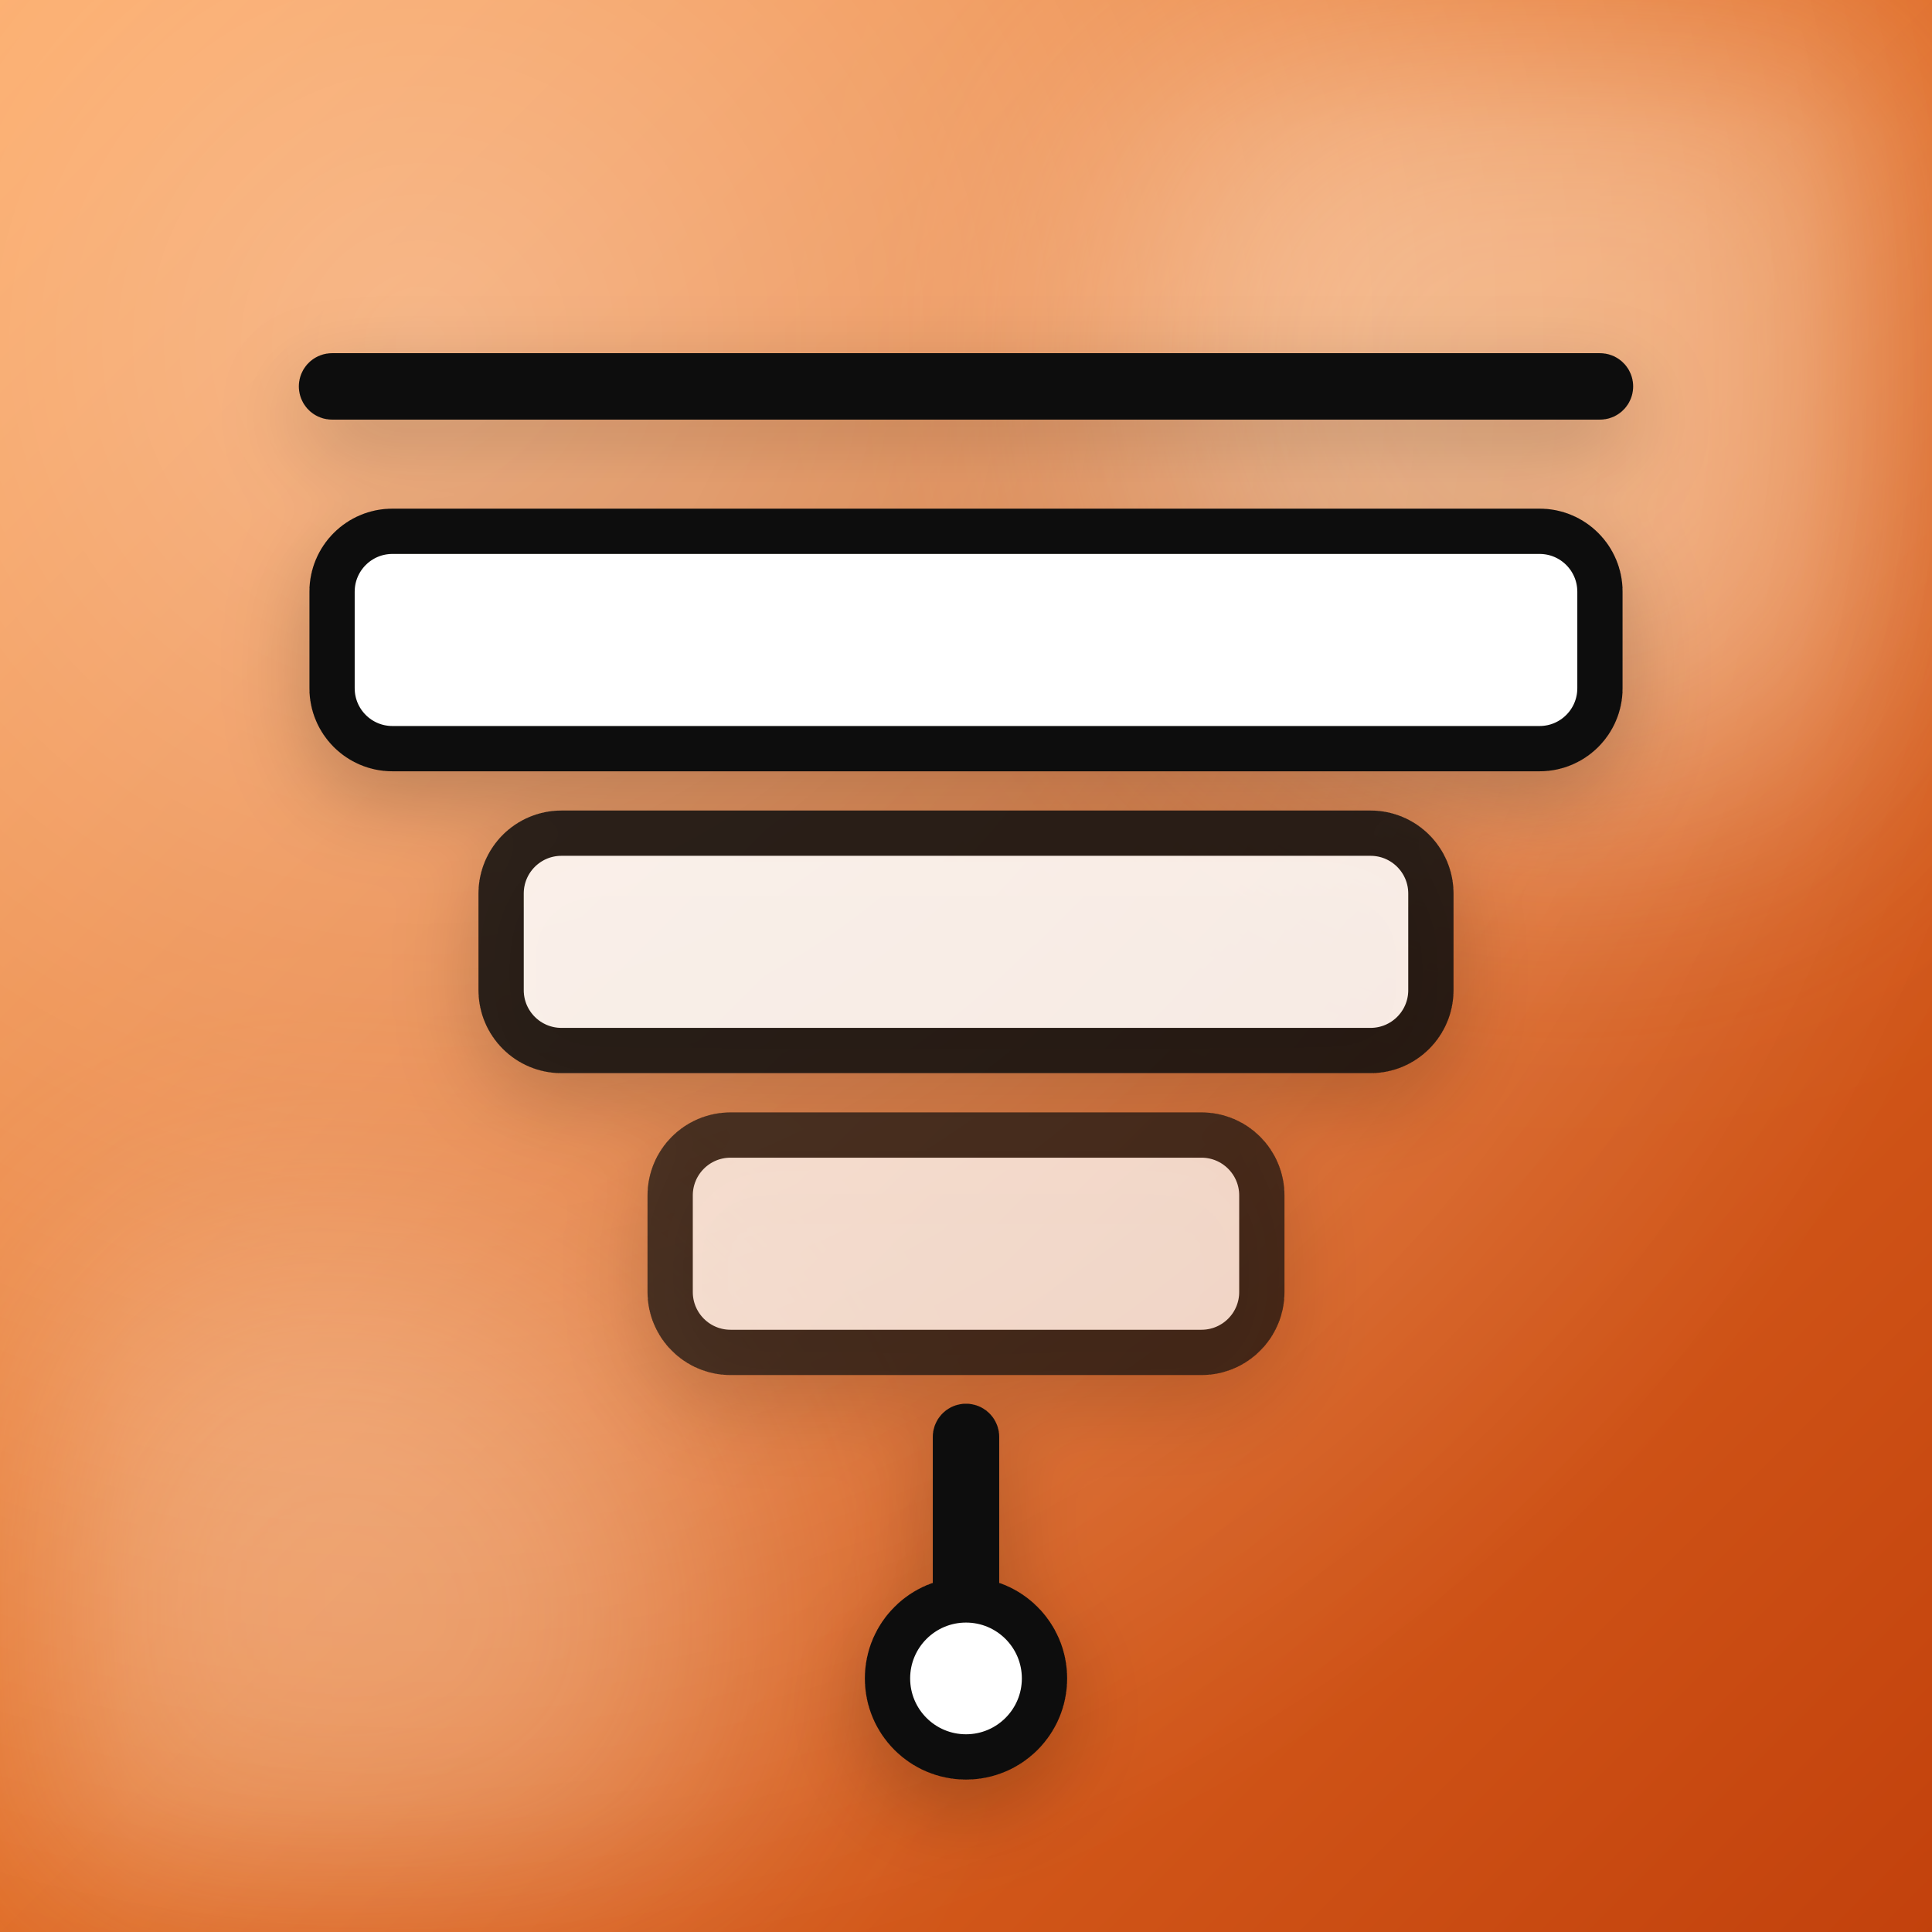
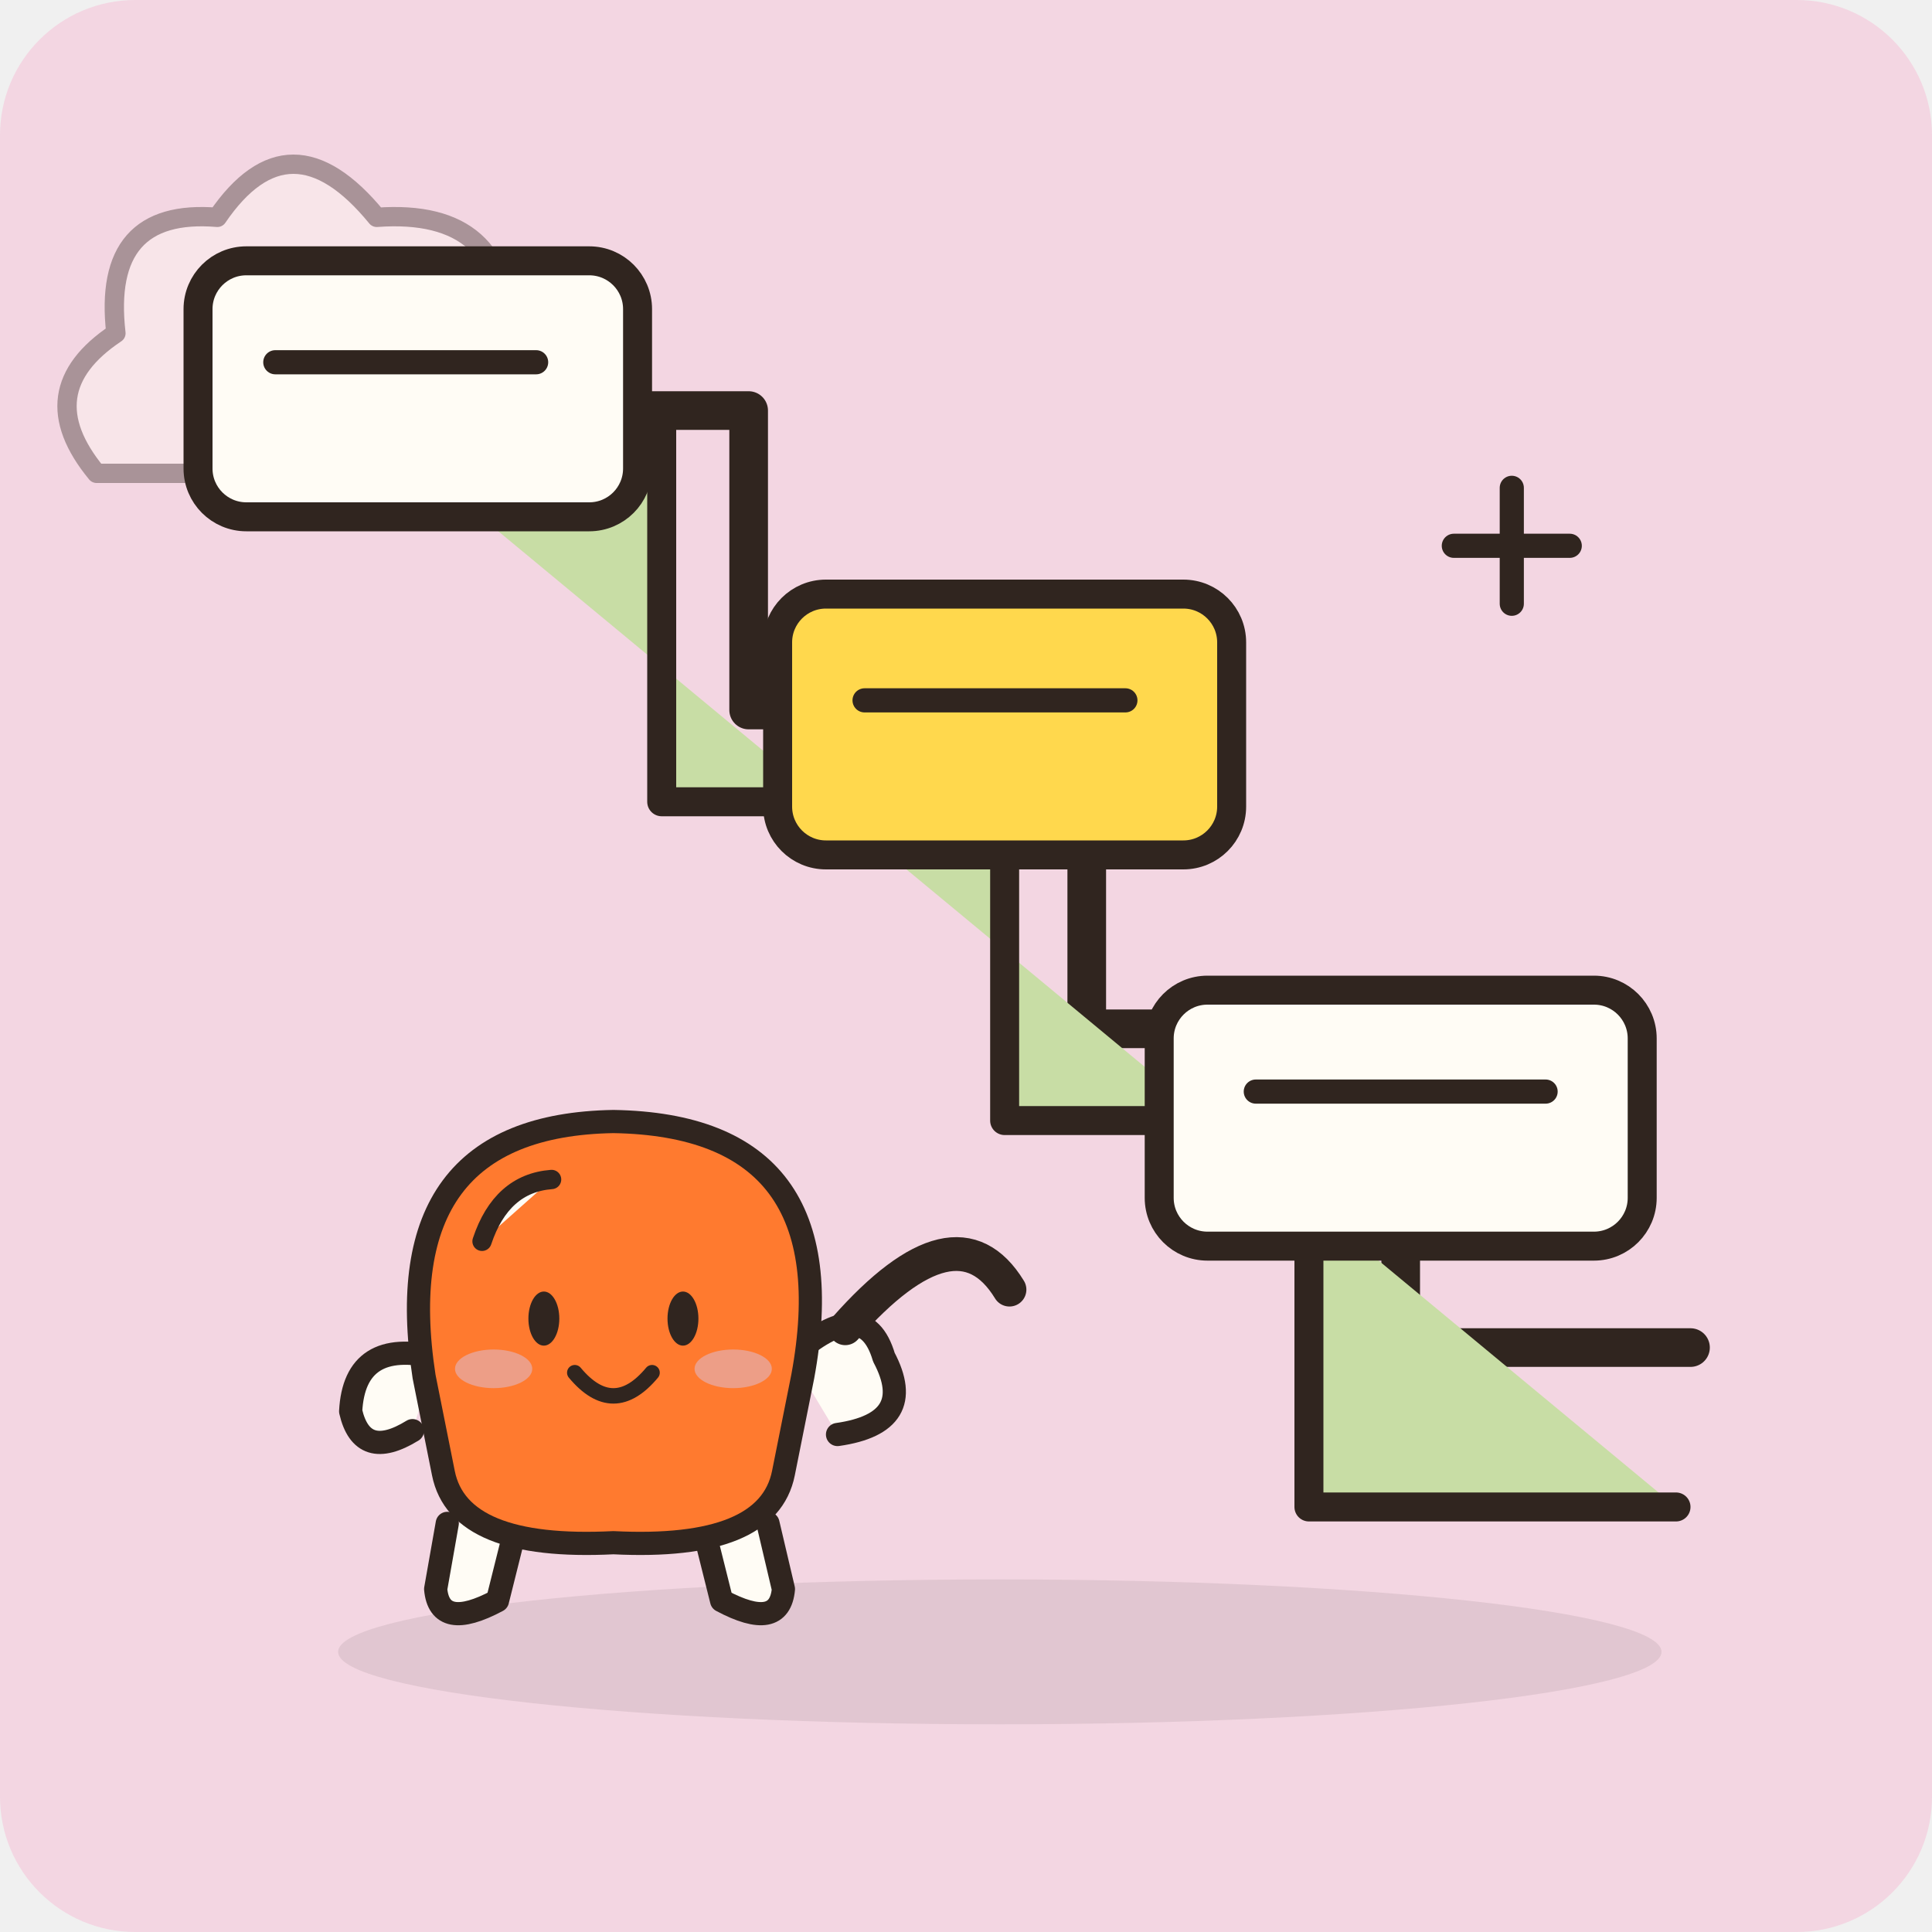
- <svg xmlns="http://www.w3.org/2000/svg" viewBox="0 0 640 640" width="640" height="640" role="img">
-   <defs>
-     <linearGradient id="g" x1="0" y1="0" x2="1" y2="1">
-       <stop offset="0" stop-color="#fb923c" />
-       <stop offset="1" stop-color="#c2410c" />
-     </linearGradient>
-     <radialGradient id="h" cx="22%" cy="18%" r="85%">
-       <stop offset="0" stop-color="#fff" stop-opacity=".42" />
-       <stop offset="1" stop-color="#fff" stop-opacity="0" />
-     </radialGradient>
-     <filter id="b" x="-40%" y="-40%" width="180%" height="180%">
-       <feGaussianBlur stdDeviation="46" />
-     </filter>
-     <filter id="s" x="-30%" y="-30%" width="160%" height="160%">
-       <feDropShadow dx="0" dy="10" stdDeviation="14" flood-color="#000" flood-opacity=".22" />
-     </filter>
-   </defs>
-   <rect width="640" height="640" fill="url(#g)" />
-   <circle cx="520" cy="120" r="150" fill="#ffddb8" opacity=".55" filter="url(#b)" />
-   <circle cx="110" cy="540" r="130" fill="#ffddb8" opacity=".40" filter="url(#b)" />
-   <rect width="640" height="640" fill="url(#h)" />
-   <g filter="url(#s)" fill="none" stroke="#10100e" stroke-width="15" stroke-linecap="round" stroke-linejoin="round">
-     <path d="M110 128h420" stroke-width="22" />
-     <rect x="110" y="176" width="420" height="72" rx="20" fill="#ffffff" />
-     <rect x="166" y="276" width="308" height="72" rx="20" fill="#ffffff" opacity=".85" />
-     <rect x="222" y="376" width="196" height="72" rx="20" fill="#ffffff" opacity=".7" />
-     <path d="M320 476v52" stroke-width="22" />
-     <circle cx="320" cy="556" r="26" fill="#ffffff" />
+ <svg xmlns="http://www.w3.org/2000/svg" viewBox="0 0 400 400" role="img" aria-labelledby="title">
+   <g stroke-linejoin="round" stroke-linecap="round">
+     <rect width="400" height="400" rx="28" fill="#F3D6E2" />
+     <ellipse cx="207" cy="342" rx="137" ry="15" fill="#30251F" opacity=".09" />
+     <g opacity=".38">
+       <path d="M20 98 Q6 81 24 69 Q21 43 45 45 Q60 23 78 45 Q105 43 105 69 Q128 82 110 98Z" fill="#FFFCF5" stroke="#30251F" stroke-width="4" stroke-linecap="round" stroke-linejoin="round" />
+     </g>
+     <path d="M57 85H155V147H225V213H290V279H350" fill="none" stroke="#30251F" stroke-width="8" stroke-linecap="round" stroke-linejoin="round" />
+     <path d="M73 85H137V166H208V232H271V312H347" fill="#C8DDA5" stroke="#30251F" stroke-width="6" stroke-linecap="round" stroke-linejoin="round" />
+     <rect x="41" y="54" width="91" height="53" rx="10" fill="#FFFCF5" stroke="#30251F" stroke-width="6" />
+     <rect x="161" y="123" width="94" height="54" rx="10" fill="#FFD84D" stroke="#30251F" stroke-width="6" />
+     <rect x="240" y="205" width="100" height="53" rx="10" fill="#FFFCF5" stroke="#30251F" stroke-width="6" />
+     <path d="M57 75H111 M179 145H233 M260 226H320" fill="none" stroke="#30251F" stroke-width="5" stroke-linecap="round" stroke-linejoin="round" />
+     <g transform="translate(127 273) scale(0.8)">
+       <path d="M-25 53 L-30 73 Q-45 81 -46 70 L-43 53" fill="#FFFCF5" stroke="#30251F" stroke-width="6" stroke-linecap="round" stroke-linejoin="round" />
+       <path d="M23 53 L28 73 Q43 81 44 70 L40 53" fill="#FFFCF5" stroke="#30251F" stroke-width="6" stroke-linecap="round" stroke-linejoin="round" />
+       <path d="M-46 10 Q-67 5 -68 24 Q-65 37 -52 29" fill="#FFFCF5" stroke="#30251F" stroke-width="6" stroke-linecap="round" stroke-linejoin="round" />
+       <path d="M46 10 Q65 -7 70 10 Q79 27 58 30" fill="#FFFCF5" stroke="#30251F" stroke-width="6" stroke-linecap="round" stroke-linejoin="round" />
+       <path d="M-49 15 Q-59 -50 0 -51 Q61 -50 49 15 L44 40 Q40 60 0 58 Q-40 60 -44 40 Z" fill="#FF7A2F" stroke="#30251F" stroke-width="6" stroke-linecap="round" stroke-linejoin="round" />
+       <path d="M-34 -20 Q-29 -35 -16 -36" fill="#FFFCF5" stroke="#30251F" stroke-width="5" stroke-linecap="round" stroke-linejoin="round" />
+       <g transform="translate(0 0) scale(1)">
+         <ellipse cx="-18" cy="0" rx="4" ry="7" fill="#30251F" />
+         <ellipse cx="18" cy="0" rx="4" ry="7" fill="#30251F" />
+         <ellipse cx="-31" cy="13" rx="10" ry="5" fill="#ED9E87" />
+         <ellipse cx="31" cy="13" rx="10" ry="5" fill="#ED9E87" />
+         <path d="M-10 14 Q0 26 10 14" fill="none" stroke="#30251F" stroke-width="4" stroke-linecap="round" stroke-linejoin="round" />
+       </g>
+     </g>
+     <path d="M175 275Q198 249 209 267" fill="none" stroke="#30251F" stroke-width="7" stroke-linecap="round" stroke-linejoin="round" />
+     <path d="M313 101V125 M301 113H325" fill="none" stroke="#30251F" stroke-width="5" stroke-linecap="round" stroke-linejoin="round" />
  </g>
</svg>
